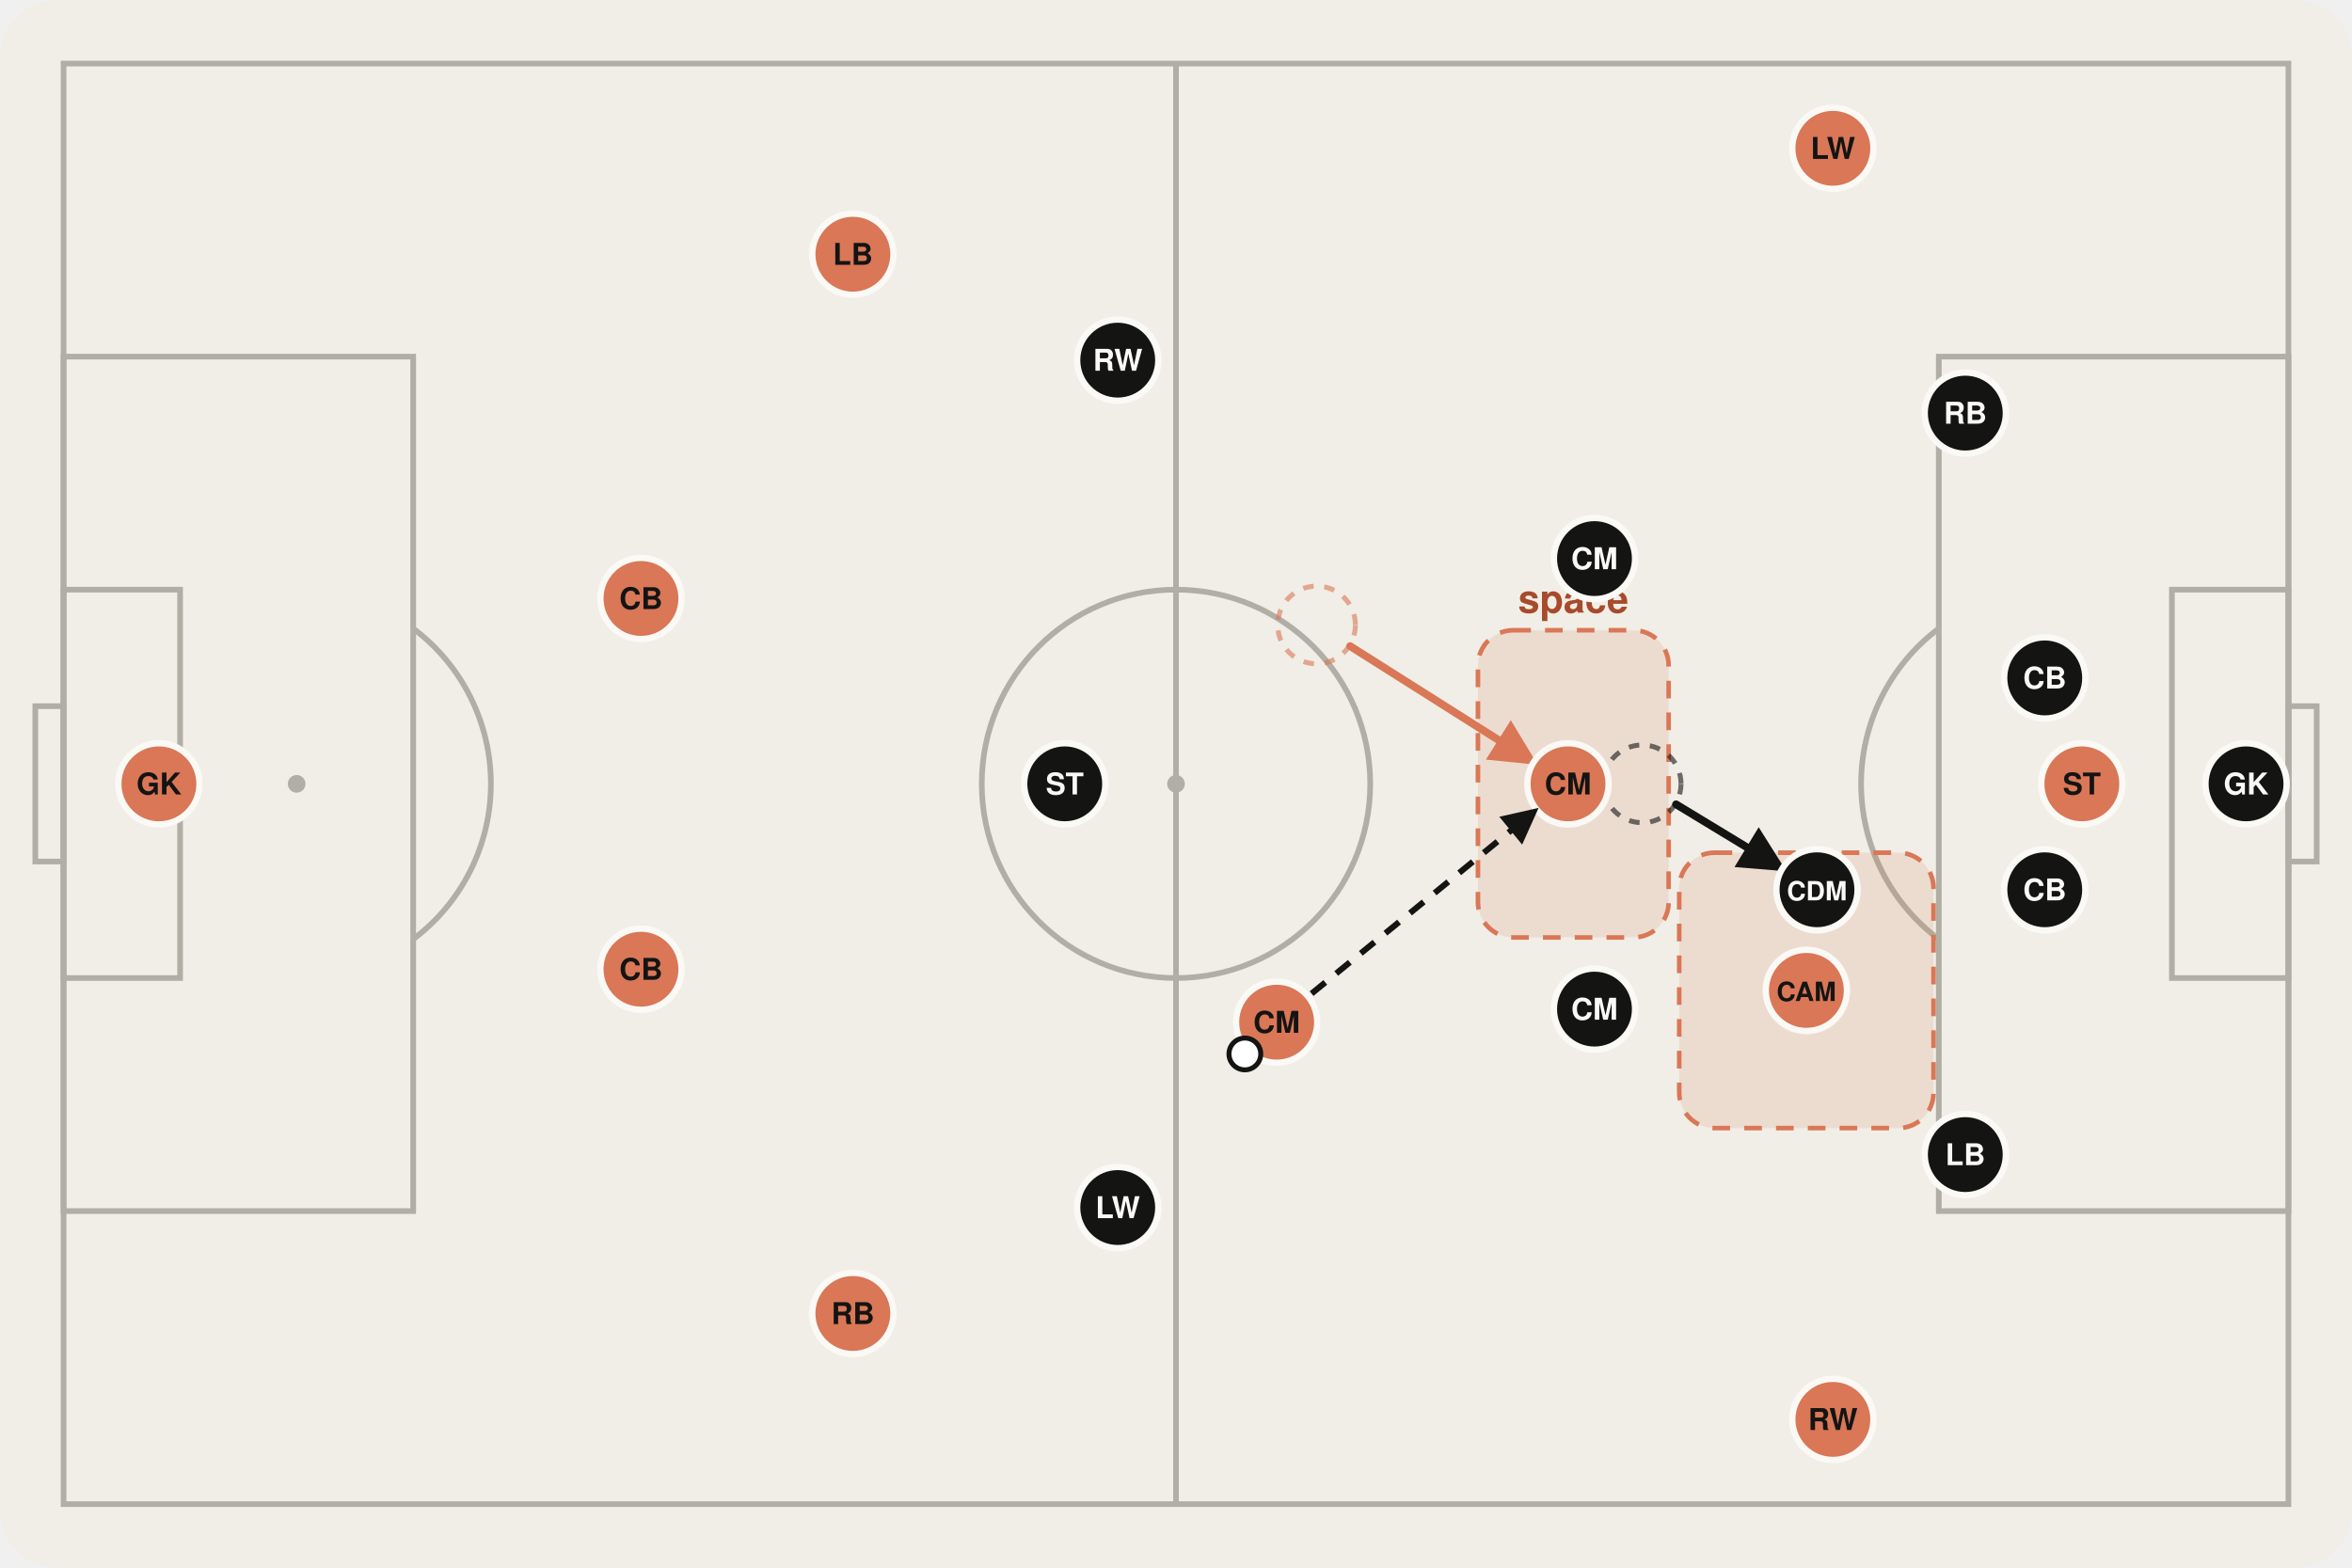
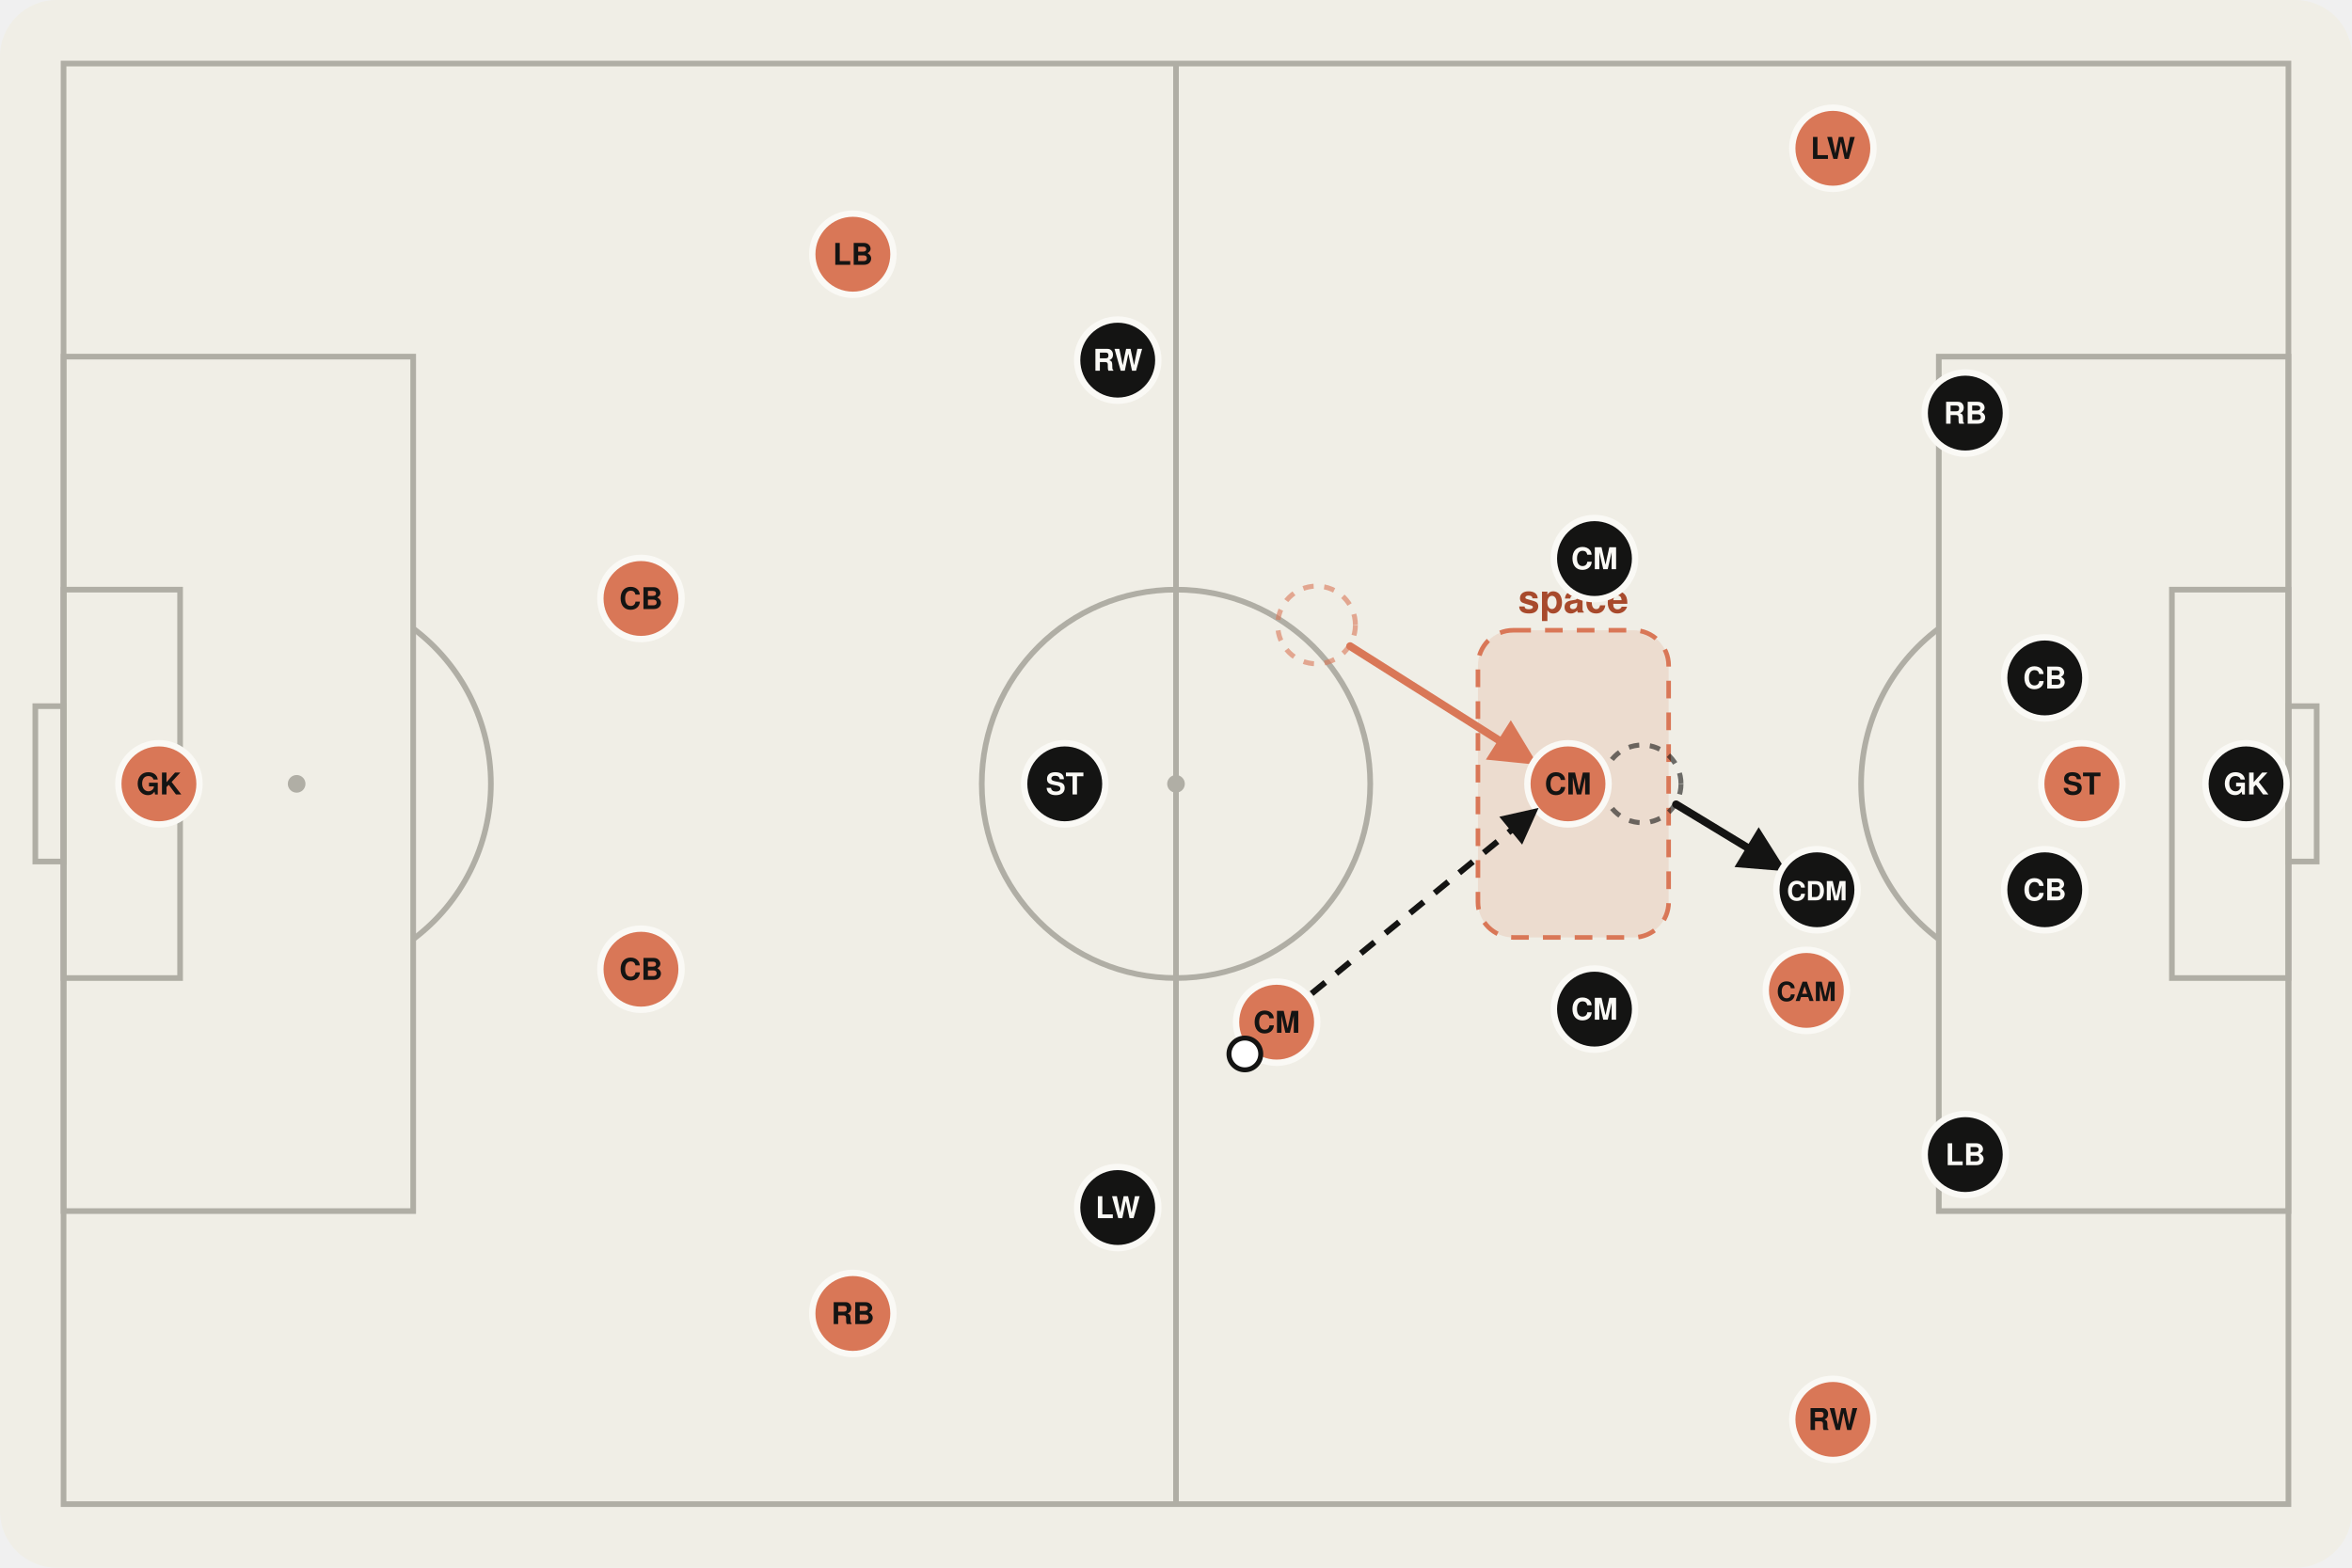
<svg xmlns="http://www.w3.org/2000/svg" viewBox="0 0 666 444" role="img" aria-label="The opposing defensive midfielder drops deeper to cover the attacking midfielder, opening space in midfield for an attacking central midfielder">
  <defs>
    <marker id="ac" viewBox="0 0 10 10" refX="8" refY="5" markerWidth="6" markerHeight="6" orient="auto-start-reverse">
      <path d="M0 0L10 5L0 10z" fill="#D97757" />
    </marker>
    <marker id="as" viewBox="0 0 10 10" refX="8" refY="5" markerWidth="6" markerHeight="6" orient="auto-start-reverse">
      <path d="M0 0L10 5L0 10z" fill="#141413" />
    </marker>
    <marker id="ap" viewBox="0 0 10 10" refX="8" refY="5" markerWidth="6" markerHeight="6" orient="auto-start-reverse">
      <path d="M0 0L10 5L0 10z" fill="#141413" />
    </marker>
  </defs>
  <rect width="666" height="444" rx="16" fill="#F0EEE6" />
  <rect x="18" y="18" width="630" height="408" fill="none" stroke="#B0AEA5" stroke-width="1.6" />
  <line x1="333" y1="18" x2="333" y2="426" fill="none" stroke="#B0AEA5" stroke-width="1.6" />
  <circle cx="333" cy="222" r="55" fill="none" stroke="#B0AEA5" stroke-width="1.6" />
  <circle cx="333" cy="222" r="2.5" fill="#B0AEA5" />
  <rect x="18" y="101" width="99" height="242" fill="none" stroke="#B0AEA5" stroke-width="1.6" />
  <rect x="18" y="167" width="33" height="110" fill="none" stroke="#B0AEA5" stroke-width="1.6" />
  <rect x="10" y="200" width="8" height="44" fill="none" stroke="#B0AEA5" stroke-width="1.6" />
  <circle cx="84" cy="222" r="2.5" fill="#B0AEA5" />
  <path d="M117 178.0 A55 55 0 0 1 117 266.0" fill="none" stroke="#B0AEA5" stroke-width="1.6" />
  <rect x="549" y="101" width="99" height="242" fill="none" stroke="#B0AEA5" stroke-width="1.6" />
  <rect x="615" y="167" width="33" height="110" fill="none" stroke="#B0AEA5" stroke-width="1.6" />
  <rect x="648" y="200" width="8" height="44" fill="none" stroke="#B0AEA5" stroke-width="1.6" />
  <circle cx="582" cy="222" r="2.5" fill="#B0AEA5" />
  <path d="M549 178.0 A55 55 0 0 0 549 266.0" fill="none" stroke="#B0AEA5" stroke-width="1.6" />
-   <rect x="475.5" y="241.5" width="72.0" height="78.0" rx="10" fill="#D97757" fill-opacity=".16" stroke="#D97757" stroke-width="1.3" stroke-dasharray="5 4" />
  <rect x="418.5" y="178.5" width="54.0" height="87.0" rx="10" fill="#D97757" fill-opacity=".16" stroke="#D97757" stroke-width="1.3" stroke-dasharray="5 4" />
  <text x="445.5" y="173.5" text-anchor="middle" font-family="system-ui,Segoe UI,Helvetica,Arial,sans-serif" font-size="11" font-weight="600" fill="#A84A2C">space</text>
  <circle cx="579.0" cy="192.0" r="11.5" fill="#141413" stroke="#FAF9F5" stroke-width="1.8" />
  <text x="579.0" y="195.0" text-anchor="middle" font-family="system-ui,Segoe UI,Helvetica,Arial,sans-serif" font-size="8.5" font-weight="700" fill="#FAF9F5">CB</text>
  <circle cx="579.0" cy="252.0" r="11.5" fill="#141413" stroke="#FAF9F5" stroke-width="1.8" />
  <text x="579.0" y="255.0" text-anchor="middle" font-family="system-ui,Segoe UI,Helvetica,Arial,sans-serif" font-size="8.5" font-weight="700" fill="#FAF9F5">CB</text>
  <circle cx="556.5" cy="117.0" r="11.5" fill="#141413" stroke="#FAF9F5" stroke-width="1.8" />
  <text x="556.5" y="120.0" text-anchor="middle" font-family="system-ui,Segoe UI,Helvetica,Arial,sans-serif" font-size="8.5" font-weight="700" fill="#FAF9F5">RB</text>
  <circle cx="556.5" cy="327.0" r="11.5" fill="#141413" stroke="#FAF9F5" stroke-width="1.8" />
  <text x="556.5" y="330.0" text-anchor="middle" font-family="system-ui,Segoe UI,Helvetica,Arial,sans-serif" font-size="8.5" font-weight="700" fill="#FAF9F5">LB</text>
  <circle cx="451.5" cy="158.2" r="11.5" fill="#141413" stroke="#FAF9F5" stroke-width="1.8" />
  <text x="451.5" y="161.2" text-anchor="middle" font-family="system-ui,Segoe UI,Helvetica,Arial,sans-serif" font-size="8.5" font-weight="700" fill="#FAF9F5">CM</text>
  <circle cx="451.5" cy="285.8" r="11.5" fill="#141413" stroke="#FAF9F5" stroke-width="1.8" />
  <text x="451.5" y="288.8" text-anchor="middle" font-family="system-ui,Segoe UI,Helvetica,Arial,sans-serif" font-size="8.5" font-weight="700" fill="#FAF9F5">CM</text>
  <circle cx="636.0" cy="222.0" r="11.5" fill="#141413" stroke="#FAF9F5" stroke-width="1.8" />
  <text x="636.0" y="225.0" text-anchor="middle" font-family="system-ui,Segoe UI,Helvetica,Arial,sans-serif" font-size="8.5" font-weight="700" fill="#FAF9F5">GK</text>
  <circle cx="465.0" cy="222.0" r="11" fill="none" stroke="#141413" stroke-width="1.4" stroke-dasharray="3 3" opacity=".6" />
  <path d="M474.6 227.8 L503.6 245.4" fill="none" stroke="#141413" stroke-width="2.2" stroke-linecap="round" marker-end="url(#as)" />
  <circle cx="514.5" cy="252.0" r="11.5" fill="#141413" stroke="#FAF9F5" stroke-width="1.8" />
  <text x="514.5" y="255.0" text-anchor="middle" font-family="system-ui,Segoe UI,Helvetica,Arial,sans-serif" font-size="7.5" font-weight="700" fill="#FAF9F5">CDM</text>
  <circle cx="316.5" cy="102.0" r="11.5" fill="#141413" stroke="#FAF9F5" stroke-width="1.8" />
  <text x="316.5" y="105.0" text-anchor="middle" font-family="system-ui,Segoe UI,Helvetica,Arial,sans-serif" font-size="8.5" font-weight="700" fill="#FAF9F5">RW</text>
  <circle cx="301.5" cy="222.0" r="11.5" fill="#141413" stroke="#FAF9F5" stroke-width="1.8" />
  <text x="301.5" y="225.0" text-anchor="middle" font-family="system-ui,Segoe UI,Helvetica,Arial,sans-serif" font-size="8.5" font-weight="700" fill="#FAF9F5">ST</text>
  <circle cx="316.5" cy="342.0" r="11.5" fill="#141413" stroke="#FAF9F5" stroke-width="1.8" />
  <text x="316.5" y="345.0" text-anchor="middle" font-family="system-ui,Segoe UI,Helvetica,Arial,sans-serif" font-size="8.5" font-weight="700" fill="#FAF9F5">LW</text>
  <circle cx="589.5" cy="222.0" r="11.5" fill="#D97757" stroke="#FAF9F5" stroke-width="1.8" />
  <text x="589.5" y="225.0" text-anchor="middle" font-family="system-ui,Segoe UI,Helvetica,Arial,sans-serif" font-size="8.5" font-weight="700" fill="#141413">ST</text>
  <circle cx="511.5" cy="280.5" r="11.5" fill="#D97757" stroke="#FAF9F5" stroke-width="1.8" />
  <text x="511.5" y="283.5" text-anchor="middle" font-family="system-ui,Segoe UI,Helvetica,Arial,sans-serif" font-size="7.5" font-weight="700" fill="#141413">CAM</text>
  <circle cx="372.8" cy="177.0" r="11" fill="none" stroke="#D97757" stroke-width="1.4" stroke-dasharray="3 3" opacity=".6" />
  <path d="M382.3 183.0 L433.2 215.2" fill="none" stroke="#D97757" stroke-width="2.2" stroke-linecap="round" marker-end="url(#ac)" />
  <circle cx="444.0" cy="222.0" r="11.5" fill="#D97757" stroke="#FAF9F5" stroke-width="1.8" />
  <text x="444.0" y="225.0" text-anchor="middle" font-family="system-ui,Segoe UI,Helvetica,Arial,sans-serif" font-size="8.5" font-weight="700" fill="#141413">CM</text>
  <circle cx="361.5" cy="289.5" r="11.5" fill="#D97757" stroke="#FAF9F5" stroke-width="1.8" />
  <text x="361.5" y="292.5" text-anchor="middle" font-family="system-ui,Segoe UI,Helvetica,Arial,sans-serif" font-size="8.5" font-weight="700" fill="#141413">CM</text>
  <circle cx="352.5" cy="298.5" r="4.5" fill="#fff" stroke="#141413" stroke-width="1.4" />
  <path d="M371.4 281.4 L434.1 230.1" fill="none" stroke="#141413" stroke-width="1.7" stroke-dasharray="5 4" opacity="1" marker-end="url(#ap)" />
  <circle cx="519.0" cy="42.0" r="11.5" fill="#D97757" stroke="#FAF9F5" stroke-width="1.8" />
  <text x="519.0" y="45.0" text-anchor="middle" font-family="system-ui,Segoe UI,Helvetica,Arial,sans-serif" font-size="8.5" font-weight="700" fill="#141413">LW</text>
  <circle cx="519.0" cy="402.0" r="11.5" fill="#D97757" stroke="#FAF9F5" stroke-width="1.8" />
  <text x="519.0" y="405.0" text-anchor="middle" font-family="system-ui,Segoe UI,Helvetica,Arial,sans-serif" font-size="8.5" font-weight="700" fill="#141413">RW</text>
  <circle cx="45.0" cy="222.0" r="11.5" fill="#D97757" stroke="#FAF9F5" stroke-width="1.8" />
  <text x="45.0" y="225.0" text-anchor="middle" font-family="system-ui,Segoe UI,Helvetica,Arial,sans-serif" font-size="8.5" font-weight="700" fill="#141413">GK</text>
  <circle cx="241.5" cy="72.0" r="11.5" fill="#D97757" stroke="#FAF9F5" stroke-width="1.8" />
  <text x="241.5" y="75.0" text-anchor="middle" font-family="system-ui,Segoe UI,Helvetica,Arial,sans-serif" font-size="8.5" font-weight="700" fill="#141413">LB</text>
  <circle cx="181.5" cy="169.5" r="11.5" fill="#D97757" stroke="#FAF9F5" stroke-width="1.8" />
  <text x="181.5" y="172.5" text-anchor="middle" font-family="system-ui,Segoe UI,Helvetica,Arial,sans-serif" font-size="8.5" font-weight="700" fill="#141413">CB</text>
  <circle cx="181.5" cy="274.5" r="11.5" fill="#D97757" stroke="#FAF9F5" stroke-width="1.8" />
  <text x="181.5" y="277.5" text-anchor="middle" font-family="system-ui,Segoe UI,Helvetica,Arial,sans-serif" font-size="8.5" font-weight="700" fill="#141413">CB</text>
  <circle cx="241.5" cy="372.0" r="11.5" fill="#D97757" stroke="#FAF9F5" stroke-width="1.8" />
  <text x="241.5" y="375.0" text-anchor="middle" font-family="system-ui,Segoe UI,Helvetica,Arial,sans-serif" font-size="8.5" font-weight="700" fill="#141413">RB</text>
</svg>
